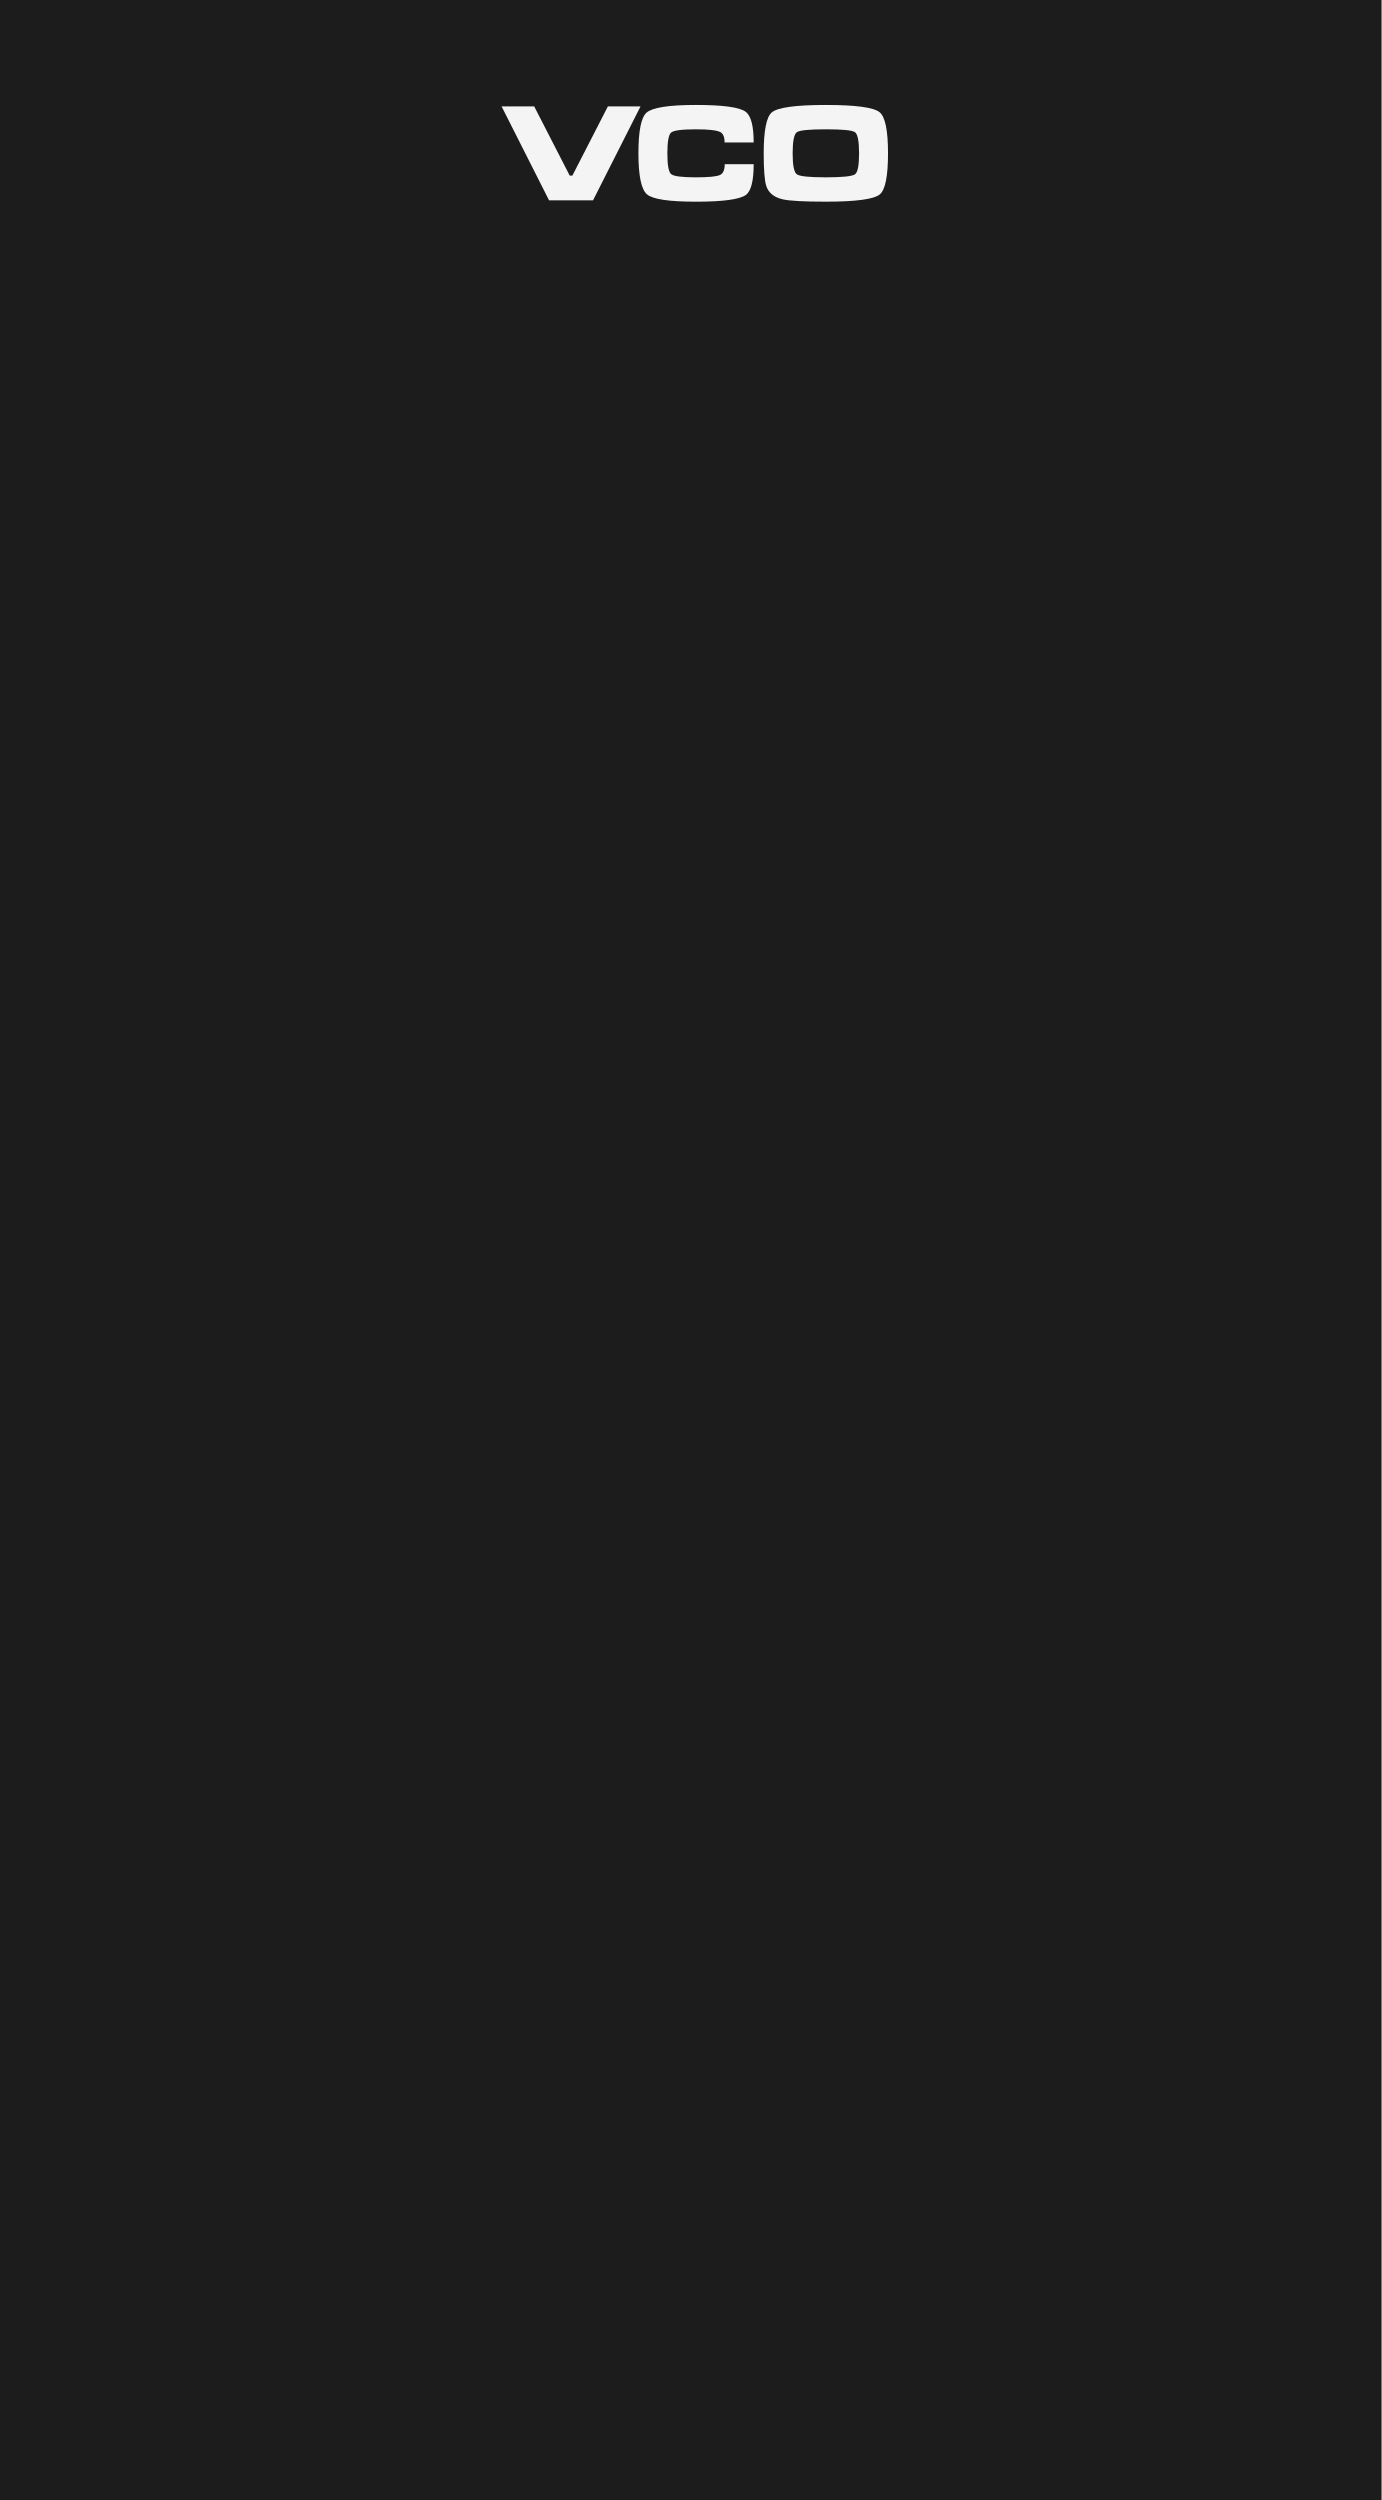
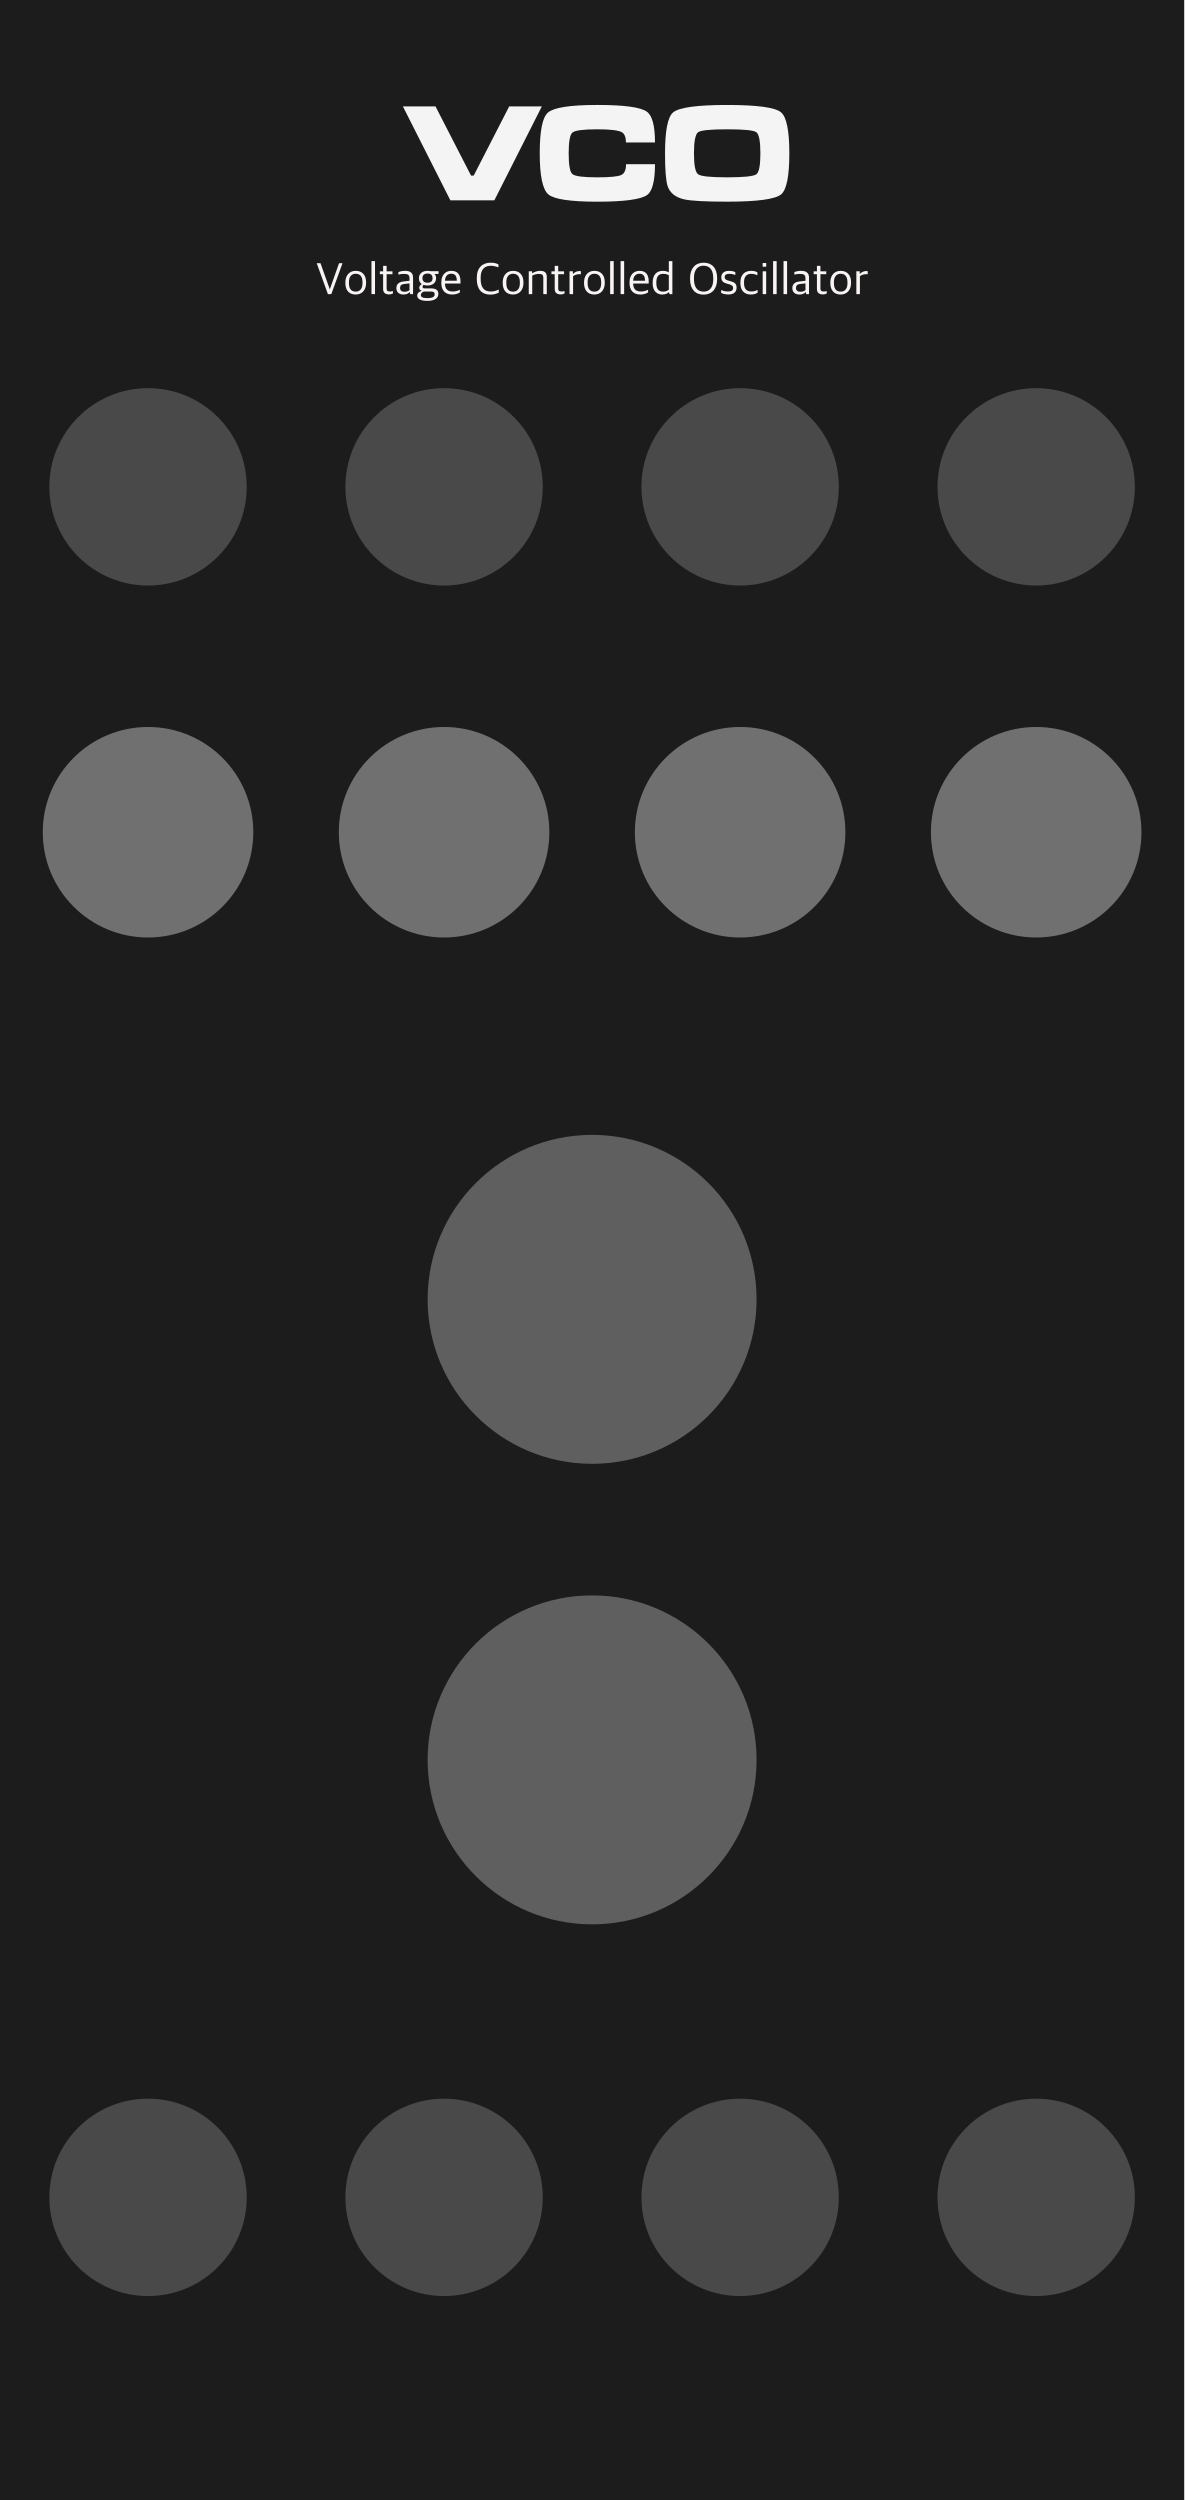
- <svg xmlns="http://www.w3.org/2000/svg" version="1.1" id="svg8" x="0px" y="0px" width="210px" height="380px" viewBox="-89.5 190.5 210 380" enable-background="new -89.5 190.5 210 380" xml:space="preserve">
-   <rect x="-89.5" y="190.5" fill="#1C1C1C" width="210" height="380" />
+ <svg xmlns="http://www.w3.org/2000/svg" version="1.1" id="svg8" x="0px" y="0px" width="180px" height="380px" viewBox="45.5 380.5 180 380" enable-background="new 45.5 380.5 180 380" xml:space="preserve">
+   <rect x="45.5" y="380.5" fill="#1C1C1C" width="180" height="380" />
  <g>
-     <path fill="#F4F4F4" d="M-2.901,217.195h0.2h0.2l5.4-10.522H7.86l-7.222,14.282h-6.68l-7.217-14.282h4.956L-2.901,217.195z" />
-     <path fill="#F4F4F4" d="M16.279,206.453c4.082,0,6.595,0.34,7.539,1.021c0.827,0.589,1.24,2.15,1.24,4.683H20.64   c0-0.827-0.22-1.354-0.659-1.582c-0.547-0.28-1.781-0.42-3.701-0.42c-2.145,0-3.405,0.168-3.779,0.503   c-0.375,0.332-0.562,1.385-0.562,3.159c0,1.758,0.187,2.805,0.562,3.14c0.375,0.332,1.634,0.498,3.779,0.498   c1.947,0,3.167-0.12,3.662-0.361c0.479-0.225,0.718-0.77,0.718-1.636h4.399c0,2.546-0.399,4.104-1.196,4.678   c-0.947,0.681-3.475,1.021-7.583,1.021c-4.105,0-6.585-0.373-7.441-1.118c-0.866-0.749-1.299-2.829-1.299-6.24   c0-3.401,0.414-5.462,1.24-6.182C9.674,206.841,12.174,206.453,16.279,206.453z" />
-     <path fill="#F4F4F4" d="M45.479,213.816c0,3.479-0.42,5.56-1.26,6.24c-0.905,0.732-3.638,1.099-8.198,1.099   c-3.333,0-5.521-0.12-6.562-0.361c-1.305-0.306-2.13-0.972-2.476-1.997c-0.267-0.788-0.4-2.448-0.4-4.98   c0-3.479,0.414-5.56,1.24-6.24c0.905-0.749,3.638-1.123,8.198-1.123c4.547,0,7.274,0.368,8.179,1.104   C45.053,208.25,45.479,210.337,45.479,213.816z M30.982,213.816c0,1.826,0.213,2.886,0.64,3.179   c0.414,0.306,1.88,0.459,4.399,0.459c2.533,0,4.012-0.153,4.438-0.459c0.414-0.293,0.62-1.353,0.62-3.179   c0-1.843-0.207-2.917-0.62-3.223c-0.414-0.293-1.886-0.439-4.419-0.439s-4.005,0.146-4.419,0.439   C31.195,210.899,30.982,211.974,30.982,213.816z" />
+     <path fill="#F4F4F4" d="M117.1,407.195h0.199h0.2l5.399-10.522h4.961l-7.221,14.282h-6.681l-7.217-14.282h4.956L117.1,407.195z" />
+     <path fill="#F4F4F4" d="M136.279,396.453c4.082,0,6.595,0.34,7.539,1.021c0.826,0.588,1.24,2.149,1.24,4.683h-4.418   c0-0.827-0.221-1.354-0.66-1.582c-0.547-0.28-1.78-0.421-3.701-0.421c-2.145,0-3.404,0.169-3.778,0.504   c-0.375,0.332-0.562,1.385-0.562,3.158c0,1.759,0.187,2.806,0.562,3.141c0.375,0.332,1.634,0.498,3.778,0.498   c1.947,0,3.168-0.12,3.662-0.361c0.479-0.225,0.719-0.77,0.719-1.636h4.398c0,2.546-0.398,4.104-1.195,4.678   c-0.947,0.681-3.475,1.021-7.584,1.021c-4.104,0-6.584-0.373-7.44-1.118c-0.866-0.749-1.299-2.829-1.299-6.24   c0-3.4,0.414-5.462,1.239-6.182C129.674,396.841,132.174,396.453,136.279,396.453z" />
+     <path fill="#F4F4F4" d="M165.479,403.816c0,3.479-0.42,5.56-1.26,6.24c-0.904,0.731-3.638,1.098-8.197,1.098   c-3.334,0-5.521-0.119-6.562-0.36c-1.305-0.306-2.13-0.972-2.477-1.997c-0.267-0.788-0.399-2.447-0.399-4.98   c0-3.479,0.414-5.56,1.24-6.239c0.905-0.749,3.638-1.123,8.198-1.123c4.547,0,7.273,0.368,8.179,1.104   C165.053,398.25,165.479,400.337,165.479,403.816z M150.982,403.816c0,1.826,0.213,2.886,0.64,3.179   c0.414,0.306,1.88,0.459,4.399,0.459c2.533,0,4.012-0.153,4.438-0.459c0.414-0.293,0.62-1.353,0.62-3.179   c0-1.844-0.207-2.918-0.62-3.224c-0.414-0.293-1.886-0.438-4.419-0.438s-4.005,0.146-4.419,0.438   C151.195,400.898,150.982,401.975,150.982,403.816z" />
+   </g>
+   <circle fill="#494949" cx="68" cy="454.5" r="15" />
+   <circle fill="#494949" cx="68" cy="714.5" r="15" />
+   <circle fill="#494949" cx="113" cy="714.5" r="15" />
+   <circle fill="#494949" cx="158" cy="714.5" r="15" />
+   <circle fill="#494949" cx="203" cy="714.5" r="15" />
+   <circle fill="#605F5F" cx="135.5" cy="578" r="25" />
+   <circle fill="#605F5F" cx="135.5" cy="648" r="25" />
+   <circle fill="#494949" cx="203" cy="454.5" r="15" />
+   <circle fill="#494949" cx="113" cy="454.5" r="15" />
+   <circle fill="#494949" cx="158" cy="454.5" r="15" />
+   <circle fill="#707070" cx="68" cy="507" r="16" />
+   <circle fill="#707070" cx="113" cy="507" r="16" />
+   <circle fill="#707070" cx="158" cy="507" r="16" />
+   <circle fill="#707070" cx="203" cy="507" r="16" />
+   <g>
+     <path fill="#F9F4F4" d="M93.64,420.506h0.574l1.408,3.95h0.014l1.401-3.95h0.525l-1.702,4.7h-0.519L93.64,420.506z" />
+     <path fill="#F9F4F4" d="M97.994,423.532v-0.105c0-1.1,0.638-1.758,1.576-1.758c0.98,0,1.576,0.638,1.576,1.737v0.098   c0,1.106-0.644,1.765-1.583,1.765C98.582,425.269,97.994,424.639,97.994,423.532z M100.599,423.567v-0.176   c0-0.966-0.469-1.281-1.037-1.281c-0.63,0-1.022,0.448-1.022,1.261v0.175c0,0.967,0.456,1.282,1.037,1.282   C100.207,424.828,100.599,424.387,100.599,423.567z" />
+     <path fill="#F9F4F4" d="M101.963,420.191h0.539v5.015h-0.539V420.191z" />
+     <path fill="#F9F4F4" d="M103.734,424.422v-2.241h-0.498v-0.441h0.498v-0.827h0.532v0.827h0.889v0.441h-0.889v2.156   c0,0.337,0.112,0.47,0.511,0.47c0.147,0,0.308-0.021,0.448-0.063v0.364c-0.14,0.063-0.287,0.141-0.588,0.141   C104.091,425.248,103.734,425.01,103.734,424.422z" />
+     <path fill="#F9F4F4" d="M105.75,424.295c0-0.609,0.393-0.931,1.057-1.008l0.939-0.112v-0.364c0-0.539-0.238-0.68-0.861-0.68   c-0.336,0-0.609,0.05-0.826,0.112v-0.385c0.301-0.126,0.637-0.189,1.035-0.189c0.764,0,1.191,0.315,1.191,1.022v2.515h-0.434   l-0.057-0.302h-0.035c-0.161,0.196-0.455,0.364-0.924,0.364C106.205,425.269,105.75,424.946,105.75,424.295z M107.746,424.597   v-1.022l-0.799,0.091c-0.428,0.042-0.637,0.217-0.637,0.616c0,0.378,0.259,0.567,0.658,0.567   C107.291,424.849,107.599,424.743,107.746,424.597z" />
+     <path fill="#F9F4F4" d="M108.914,425.423c0-0.371,0.301-0.588,0.658-0.707v-0.035c-0.196-0.056-0.351-0.203-0.351-0.435   c0-0.217,0.126-0.378,0.393-0.574c-0.267-0.175-0.435-0.455-0.435-0.868v-0.015c0-0.721,0.547-1.12,1.311-1.12   c0.174,0,0.336,0.021,0.49,0.056h1.176v0.414h-0.623c0.161,0.153,0.252,0.363,0.252,0.637v0.007c0,0.743-0.574,1.114-1.303,1.114   c-0.217,0-0.413-0.035-0.596-0.099c-0.09,0.084-0.16,0.168-0.16,0.28c0,0.189,0.111,0.259,0.343,0.259h0.96   c0.63,0,1.1,0.189,1.1,0.834c0,0.596-0.477,1.064-1.66,1.064C109.411,426.235,108.914,425.927,108.914,425.423z M111.568,425.241   c0-0.322-0.168-0.428-0.623-0.428h-1.002c-0.266,0.091-0.469,0.245-0.469,0.539c0,0.309,0.293,0.463,0.98,0.463   C111.273,425.815,111.568,425.605,111.568,425.241z M111.246,422.804v-0.035c0-0.477-0.295-0.693-0.764-0.693   c-0.477,0-0.771,0.252-0.771,0.687v0.035c0,0.455,0.309,0.679,0.771,0.679C110.966,423.476,111.246,423.252,111.246,422.804z" />
+     <path fill="#F9F4F4" d="M112.582,423.518v-0.098c0-1.212,0.715-1.751,1.513-1.751c0.952,0,1.4,0.554,1.4,1.632v0.301h-2.367   c0.028,0.869,0.441,1.205,1.184,1.205c0.462,0,0.771-0.112,1.086-0.259v0.398c-0.21,0.147-0.609,0.322-1.17,0.322   C113.135,425.269,112.582,424.604,112.582,423.518z M113.128,423.175h1.808c0-0.757-0.287-1.071-0.855-1.071   C113.646,422.104,113.184,422.355,113.128,423.175z" />
+     <path fill="#F9F4F4" d="M117.972,422.908v-0.14c0-1.681,0.938-2.339,2.136-2.339c0.504,0,0.869,0.104,1.156,0.259v0.462   c-0.371-0.146-0.722-0.252-1.184-0.252c-0.89,0-1.52,0.532-1.52,1.779v0.23c0,1.205,0.447,1.905,1.526,1.905   c0.581,0,0.931-0.161,1.226-0.308v0.469c-0.315,0.183-0.742,0.309-1.296,0.309C118.749,425.283,117.972,424.498,117.972,422.908z" />
+     <path fill="#F9F4F4" d="M121.912,423.532v-0.105c0-1.1,0.639-1.758,1.576-1.758c0.98,0,1.576,0.638,1.576,1.737v0.098   c0,1.106-0.645,1.765-1.583,1.765C122.501,425.269,121.912,424.639,121.912,423.532z M124.518,423.567v-0.176   c0-0.966-0.469-1.281-1.036-1.281c-0.63,0-1.022,0.448-1.022,1.261v0.175c0,0.967,0.455,1.282,1.037,1.282   C124.127,424.828,124.518,424.387,124.518,423.567z" />
+     <path fill="#F9F4F4" d="M125.869,421.732h0.51v0.301h0.029c0.322-0.21,0.77-0.364,1.197-0.364c0.68,0,1.008,0.273,1.008,0.945   v2.592h-0.531v-2.479c0-0.42-0.148-0.596-0.701-0.596c-0.328,0-0.693,0.119-0.98,0.253v2.822h-0.531V421.732z" />
+     <path fill="#F9F4F4" d="M129.816,424.422v-2.241h-0.498v-0.441h0.498v-0.827h0.531v0.827h0.891v0.441h-0.891v2.156   c0,0.337,0.113,0.47,0.512,0.47c0.148,0,0.309-0.021,0.449-0.063v0.364c-0.141,0.063-0.287,0.141-0.588,0.141   C130.174,425.248,129.816,425.01,129.816,424.422z" />
+     <path fill="#F9F4F4" d="M132.07,421.732h0.51v0.392h0.035c0.197-0.224,0.574-0.427,0.967-0.427c0.078,0,0.176,0.007,0.211,0.014   v0.483c-0.092-0.014-0.197-0.021-0.252-0.021c-0.352,0-0.688,0.126-0.932,0.302v2.731h-0.539V421.732z" />
+     <path fill="#F9F4F4" d="M134.273,423.532v-0.105c0-1.1,0.639-1.758,1.576-1.758c0.98,0,1.576,0.638,1.576,1.737v0.098   c0,1.106-0.645,1.765-1.582,1.765C134.863,425.269,134.273,424.639,134.273,423.532z M136.879,423.567v-0.176   c0-0.966-0.469-1.281-1.035-1.281c-0.631,0-1.023,0.448-1.023,1.261v0.175c0,0.967,0.455,1.282,1.037,1.282   C136.488,424.828,136.879,424.387,136.879,423.567z" />
+     <path fill="#F9F4F4" d="M138.244,420.191h0.539v5.015h-0.539V420.191z" />
+     <path fill="#F9F4F4" d="M139.832,420.191h0.539v5.015h-0.539V420.191z" />
+     <path fill="#F9F4F4" d="M141.189,423.518v-0.098c0-1.212,0.715-1.751,1.514-1.751c0.953,0,1.4,0.554,1.4,1.632v0.301h-2.367   c0.027,0.869,0.441,1.205,1.184,1.205c0.463,0,0.771-0.112,1.086-0.259v0.398c-0.211,0.147-0.609,0.322-1.17,0.322   C141.744,425.269,141.189,424.604,141.189,423.518z M141.736,423.175h1.807c0-0.757-0.287-1.071-0.854-1.071   C142.254,422.104,141.793,422.355,141.736,423.175z" />
+     <path fill="#F9F4F4" d="M144.705,423.567v-0.092c0-1.261,0.65-1.807,1.547-1.807c0.428,0,0.721,0.119,0.91,0.231v-1.709h0.539   v5.015h-0.447l-0.062-0.287h-0.029c-0.209,0.203-0.547,0.35-1.016,0.35C145.453,425.269,144.705,424.849,144.705,423.567z    M147.162,424.533v-2.185c-0.16-0.126-0.482-0.225-0.84-0.225c-0.658,0-1.059,0.344-1.059,1.282v0.14   c0,0.974,0.422,1.282,1.045,1.282C146.715,424.828,146.988,424.674,147.162,424.533z" />
+     <path fill="#F9F4F4" d="M150.389,422.908v-0.111c0-1.479,0.777-2.367,2.072-2.367c1.268,0,2.045,0.833,2.045,2.374v0.112   c0,1.478-0.777,2.367-2.064,2.367C151.166,425.283,150.389,424.449,150.389,422.908z M153.912,423.021v-0.217   c0-1.142-0.414-1.912-1.479-1.919c-0.967,0-1.449,0.756-1.449,1.807v0.217c0,1.135,0.42,1.92,1.471,1.92   C153.428,424.828,153.912,424.064,153.912,423.021z" />
+     <path fill="#F9F4F4" d="M155.113,425.017v-0.427c0.301,0.111,0.553,0.217,1.043,0.217c0.555,0,0.777-0.196,0.777-0.512   c0-0.321-0.16-0.462-0.602-0.588l-0.344-0.091c-0.504-0.141-0.848-0.371-0.848-0.96c0-0.588,0.387-0.987,1.184-0.987   c0.463,0,0.764,0.105,0.947,0.203v0.435c-0.184-0.092-0.533-0.183-0.918-0.183c-0.469,0-0.701,0.161-0.701,0.483   c0,0.301,0.148,0.428,0.52,0.532l0.35,0.098c0.666,0.176,0.938,0.399,0.938,1.002c0,0.658-0.461,1.022-1.225,1.022   C155.779,425.262,155.4,425.178,155.113,425.017z" />
+     <path fill="#F9F4F4" d="M158.039,423.539v-0.105c0-1.232,0.729-1.765,1.625-1.765c0.455,0,0.729,0.084,0.959,0.231v0.448   c-0.309-0.141-0.531-0.225-0.988-0.225c-0.629,0-1.043,0.428-1.043,1.226v0.168c0,0.89,0.371,1.289,1.113,1.289   c0.471,0,0.777-0.147,0.953-0.245v0.435c-0.225,0.133-0.533,0.272-1.016,0.272C158.648,425.269,158.039,424.681,158.039,423.539z" />
+     <path fill="#F9F4F4" d="M161.42,420.479h0.547v0.561h-0.547V420.479z M161.428,421.739h0.531v3.467h-0.531V421.739z" />
+     <path fill="#F9F4F4" d="M163.01,420.191h0.539v5.015h-0.539V420.191z" />
+     <path fill="#F9F4F4" d="M164.598,420.191h0.539v5.015h-0.539V420.191z" />
+     <path fill="#F9F4F4" d="M165.936,424.295c0-0.609,0.391-0.931,1.057-1.008l0.939-0.112v-0.364c0-0.539-0.238-0.68-0.861-0.68   c-0.338,0-0.609,0.05-0.828,0.112v-0.385c0.303-0.126,0.639-0.189,1.037-0.189c0.764,0,1.191,0.315,1.191,1.022v2.515h-0.436   l-0.055-0.302h-0.035c-0.162,0.196-0.455,0.364-0.926,0.364C166.391,425.269,165.936,424.946,165.936,424.295z M167.932,424.597   v-1.022l-0.799,0.091c-0.428,0.042-0.639,0.217-0.639,0.616c0,0.378,0.26,0.567,0.66,0.567   C167.477,424.849,167.783,424.743,167.932,424.597z" />
+     <path fill="#F9F4F4" d="M169.672,424.422v-2.241h-0.496v-0.441h0.496v-0.827h0.533v0.827h0.889v0.441h-0.889v2.156   c0,0.337,0.111,0.47,0.512,0.47c0.146,0,0.309-0.021,0.447-0.063v0.364c-0.139,0.063-0.287,0.141-0.588,0.141   C170.029,425.248,169.672,425.01,169.672,424.422z" />
+     <path fill="#F9F4F4" d="M171.709,423.532v-0.105c0-1.1,0.639-1.758,1.576-1.758c0.98,0,1.576,0.638,1.576,1.737v0.098   c0,1.106-0.645,1.765-1.582,1.765C172.299,425.269,171.709,424.639,171.709,423.532z M174.314,423.567v-0.176   c0-0.966-0.469-1.281-1.035-1.281c-0.631,0-1.023,0.448-1.023,1.261v0.175c0,0.967,0.455,1.282,1.037,1.282   C173.924,424.828,174.314,424.387,174.314,423.567z" />
+     <path fill="#F9F4F4" d="M175.666,421.732h0.51v0.392h0.035c0.197-0.224,0.574-0.427,0.967-0.427c0.078,0,0.176,0.007,0.211,0.014   v0.483c-0.092-0.014-0.197-0.021-0.252-0.021c-0.352,0-0.688,0.126-0.932,0.302v2.731h-0.539V421.732z" />
  </g>
</svg>
